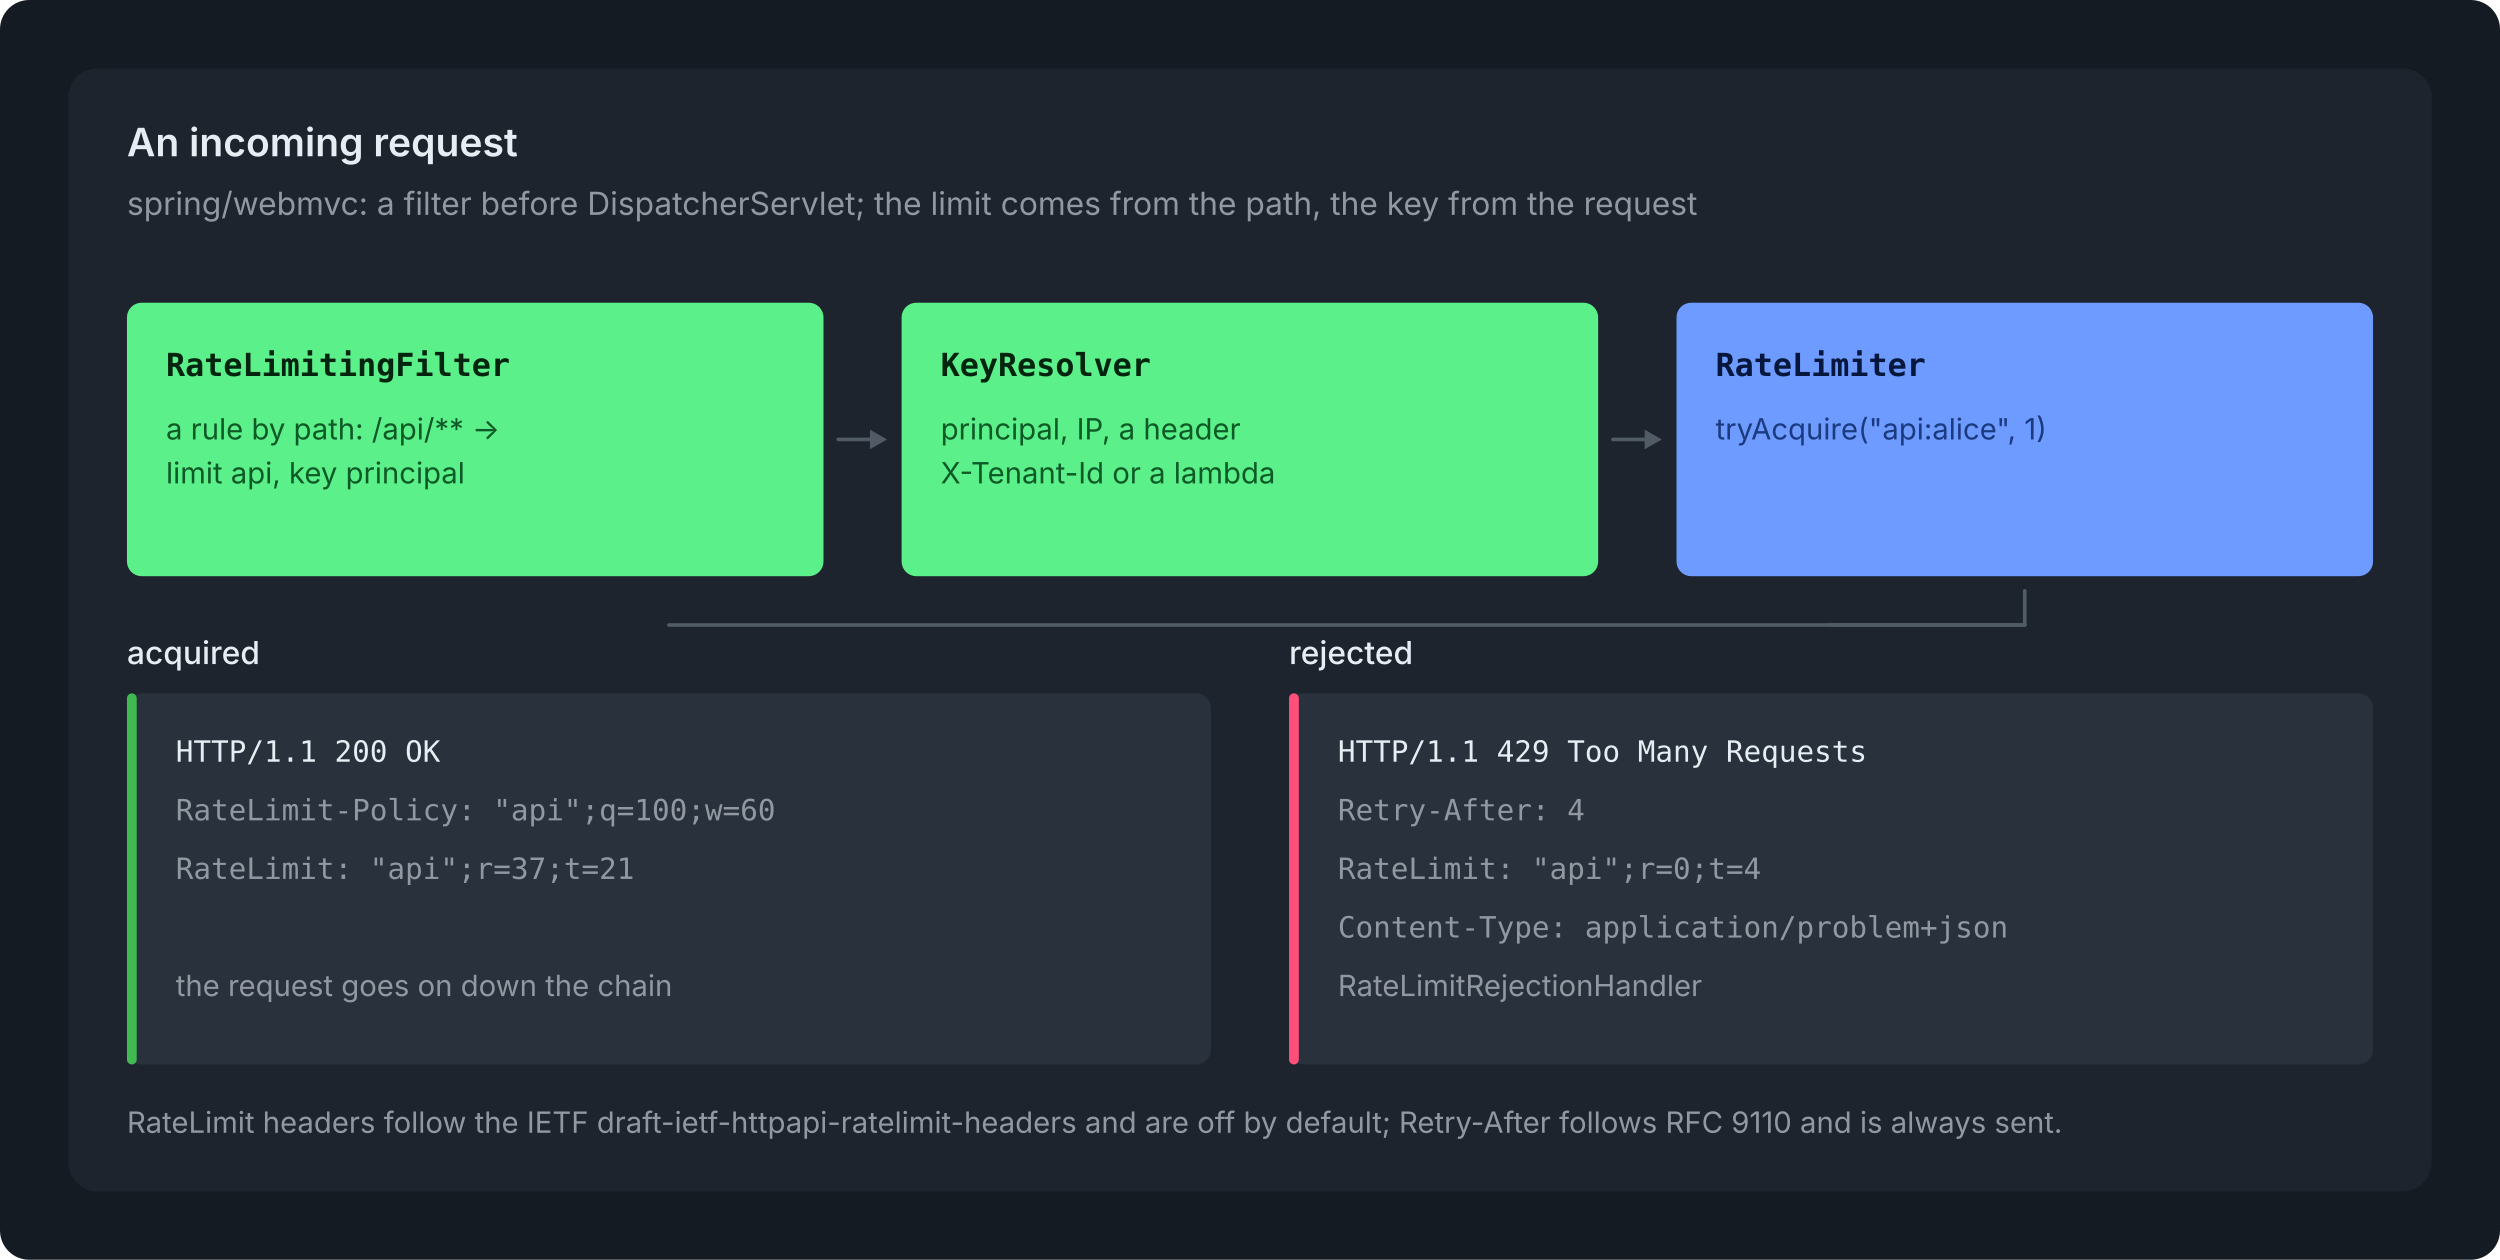
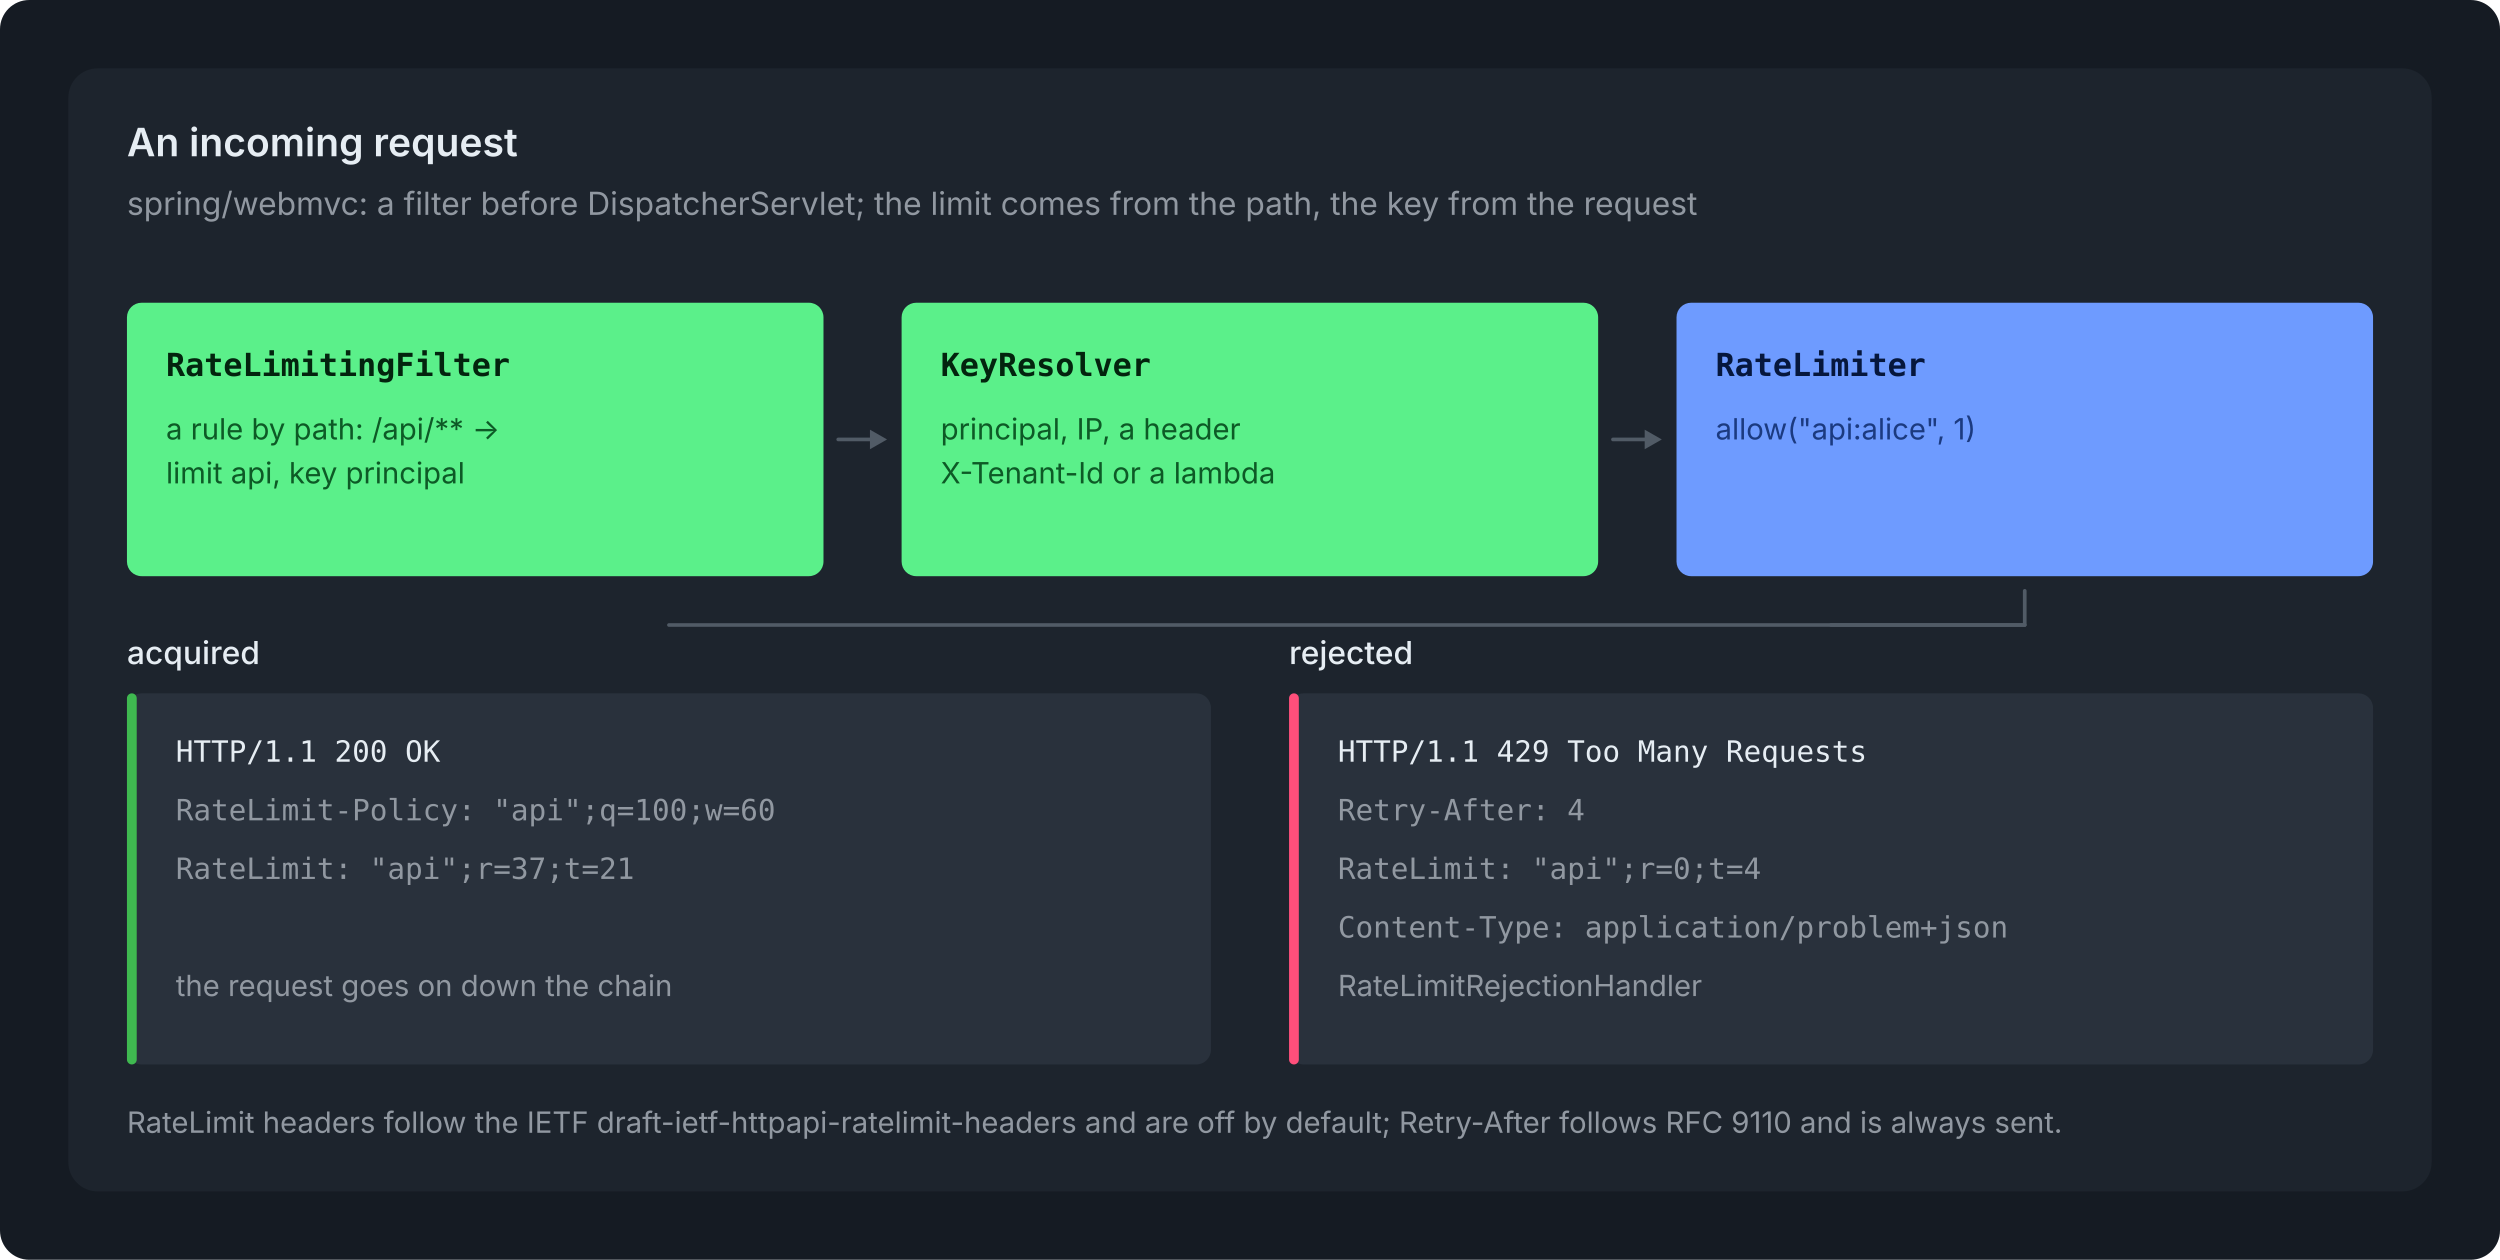
<svg xmlns="http://www.w3.org/2000/svg" viewBox="0 0 1024 516" width="1024" height="516" role="img">
  <rect width="1024" height="516" rx="12" fill="#151B23" />
  <g transform="translate(12,12)">
    <rect x="16" y="16" width="968" height="460" rx="12" fill="#1D242D" />
    <text x="40.0" y="52.0" font-family="-apple-system, BlinkMacSystemFont, 'Segoe UI', Inter, Helvetica, Arial, sans-serif" font-size="16" font-weight="600" fill="#E6EDF3" text-anchor="start">An incoming request</text>
    <text x="40.0" y="76.0" font-family="-apple-system, BlinkMacSystemFont, 'Segoe UI', Inter, Helvetica, Arial, sans-serif" font-size="13" font-weight="400" fill="#9198A1" text-anchor="start">spring/webmvc: a filter before DispatcherServlet; the limit comes from the path, the key from the request</text>
    <rect x="40.0" y="112.0" width="285.3" height="112.0" rx="6" fill="#5BF08A" />
    <text x="56.0" y="142.0" font-family="ui-monospace, SFMono-Regular, 'SF Mono', Menlo, Consolas, monospace" font-size="13" font-weight="600" fill="#03240E" text-anchor="start">RateLimitingFilter</text>
    <text x="56.0" y="168.0" font-family="-apple-system, BlinkMacSystemFont, 'Segoe UI', Inter, Helvetica, Arial, sans-serif" font-size="12" font-weight="400" fill="#0D5A26" text-anchor="start">a rule by path: /api/** →</text>
    <text x="56.0" y="186.0" font-family="-apple-system, BlinkMacSystemFont, 'Segoe UI', Inter, Helvetica, Arial, sans-serif" font-size="12" font-weight="400" fill="#0D5A26" text-anchor="start">limit api, key principal</text>
    <rect x="357.3" y="112.0" width="285.3" height="112.0" rx="6" fill="#5BF08A" />
    <text x="373.3" y="142.0" font-family="ui-monospace, SFMono-Regular, 'SF Mono', Menlo, Consolas, monospace" font-size="13" font-weight="600" fill="#03240E" text-anchor="start">KeyResolver</text>
    <text x="373.3" y="168.0" font-family="-apple-system, BlinkMacSystemFont, 'Segoe UI', Inter, Helvetica, Arial, sans-serif" font-size="12" font-weight="400" fill="#0D5A26" text-anchor="start">principal, IP, a header</text>
    <text x="373.3" y="186.0" font-family="-apple-system, BlinkMacSystemFont, 'Segoe UI', Inter, Helvetica, Arial, sans-serif" font-size="12" font-weight="400" fill="#0D5A26" text-anchor="start">X-Tenant-Id or a lambda</text>
    <rect x="674.7" y="112.0" width="285.3" height="112.0" rx="6" fill="#6E9BFF" />
    <text x="690.7" y="142.0" font-family="ui-monospace, SFMono-Regular, 'SF Mono', Menlo, Consolas, monospace" font-size="13" font-weight="600" fill="#06173D" text-anchor="start">RateLimiter</text>
-     <text x="690.7" y="168.0" font-family="-apple-system, BlinkMacSystemFont, 'Segoe UI', Inter, Helvetica, Arial, sans-serif" font-size="12" font-weight="400" fill="#1B3A80" text-anchor="start">tryAcquire("api:alice", 1)</text>
+     <text x="690.7" y="168.0" font-family="-apple-system, BlinkMacSystemFont, 'Segoe UI', Inter, Helvetica, Arial, sans-serif" font-size="12" font-weight="400" fill="#1B3A80" text-anchor="start">allow("api:alice", 1)</text>
    <path d="M331.333,168.0 L345.333,168.0" stroke="#515B66" stroke-width="1.5" fill="none" stroke-linecap="round" stroke-linejoin="round" />
    <path d="M344.333,164.0 L351.333,168.0 L344.333,172.0 Z" fill="#515B66" />
    <path d="M648.667,168.0 L662.667,168.0" stroke="#515B66" stroke-width="1.5" fill="none" stroke-linecap="round" stroke-linejoin="round" />
    <path d="M661.667,164.0 L668.667,168.0 L661.667,172.0 Z" fill="#515B66" />
    <text x="40.0" y="260.0" font-family="-apple-system, BlinkMacSystemFont, 'Segoe UI', Inter, Helvetica, Arial, sans-serif" font-size="13" font-weight="500" fill="#E6EDF3" text-anchor="start">acquired</text>
    <text x="516.0" y="260.0" font-family="-apple-system, BlinkMacSystemFont, 'Segoe UI', Inter, Helvetica, Arial, sans-serif" font-size="13" font-weight="500" fill="#E6EDF3" text-anchor="start">rejected</text>
    <rect x="40.0" y="272.0" width="444.0" height="152.0" rx="6" fill="#29313C" />
    <rect x="40.0" y="272.0" width="4.0" height="152.0" rx="2" fill="#3FB950" />
    <text x="60.0" y="300.0" font-family="ui-monospace, SFMono-Regular, 'SF Mono', Menlo, Consolas, monospace" font-size="12" font-weight="400" fill="#E6EDF3" text-anchor="start">HTTP/1.1 200 OK</text>
    <text x="60.0" y="324.0" font-family="ui-monospace, SFMono-Regular, 'SF Mono', Menlo, Consolas, monospace" font-size="12" font-weight="400" fill="#9198A1" text-anchor="start">RateLimit-Policy: "api";q=100;w=60</text>
    <text x="60.0" y="348.0" font-family="ui-monospace, SFMono-Regular, 'SF Mono', Menlo, Consolas, monospace" font-size="12" font-weight="400" fill="#9198A1" text-anchor="start">RateLimit: "api";r=37;t=21</text>
    <text x="60.0" y="372.0" font-family="-apple-system, BlinkMacSystemFont, 'Segoe UI', Inter, Helvetica, Arial, sans-serif" font-size="12" font-weight="400" fill="#9198A1" text-anchor="start" />
    <text x="60.0" y="396.0" font-family="-apple-system, BlinkMacSystemFont, 'Segoe UI', Inter, Helvetica, Arial, sans-serif" font-size="12" font-weight="400" fill="#9198A1" text-anchor="start">the request goes on down the chain</text>
    <rect x="516.0" y="272.0" width="444.0" height="152.0" rx="6" fill="#29313C" />
    <rect x="516.0" y="272.0" width="4.0" height="152.0" rx="2" fill="#FF4F7B" />
    <text x="536.0" y="300.0" font-family="ui-monospace, SFMono-Regular, 'SF Mono', Menlo, Consolas, monospace" font-size="12" font-weight="400" fill="#E6EDF3" text-anchor="start">HTTP/1.1 429 Too Many Requests</text>
    <text x="536.0" y="324.0" font-family="ui-monospace, SFMono-Regular, 'SF Mono', Menlo, Consolas, monospace" font-size="12" font-weight="400" fill="#9198A1" text-anchor="start">Retry-After: 4</text>
    <text x="536.0" y="348.0" font-family="ui-monospace, SFMono-Regular, 'SF Mono', Menlo, Consolas, monospace" font-size="12" font-weight="400" fill="#9198A1" text-anchor="start">RateLimit: "api";r=0;t=4</text>
    <text x="536.0" y="372.0" font-family="ui-monospace, SFMono-Regular, 'SF Mono', Menlo, Consolas, monospace" font-size="12" font-weight="400" fill="#9198A1" text-anchor="start">Content-Type: application/problem+json</text>
    <text x="536.0" y="396.0" font-family="-apple-system, BlinkMacSystemFont, 'Segoe UI', Inter, Helvetica, Arial, sans-serif" font-size="12" font-weight="400" fill="#9198A1" text-anchor="start">RateLimitRejectionHandler</text>
    <path d="M817.333,230 L817.333,244 L262.0,244 L262.0,244" stroke="#515B66" stroke-width="1.5" fill="none" stroke-linecap="round" stroke-linejoin="round" />
    <path d="M817.333,244 L738.0,244 L738.0,244" stroke="#515B66" stroke-width="1.5" fill="none" stroke-linecap="round" stroke-linejoin="round" />
    <text x="40.0" y="452.0" font-family="-apple-system, BlinkMacSystemFont, 'Segoe UI', Inter, Helvetica, Arial, sans-serif" font-size="12" font-weight="400" fill="#9198A1" text-anchor="start">RateLimit headers follow the IETF draft-ietf-httpapi-ratelimit-headers and are off by default; Retry-After follows RFC 9110 and is always sent.</text>
  </g>
</svg>
